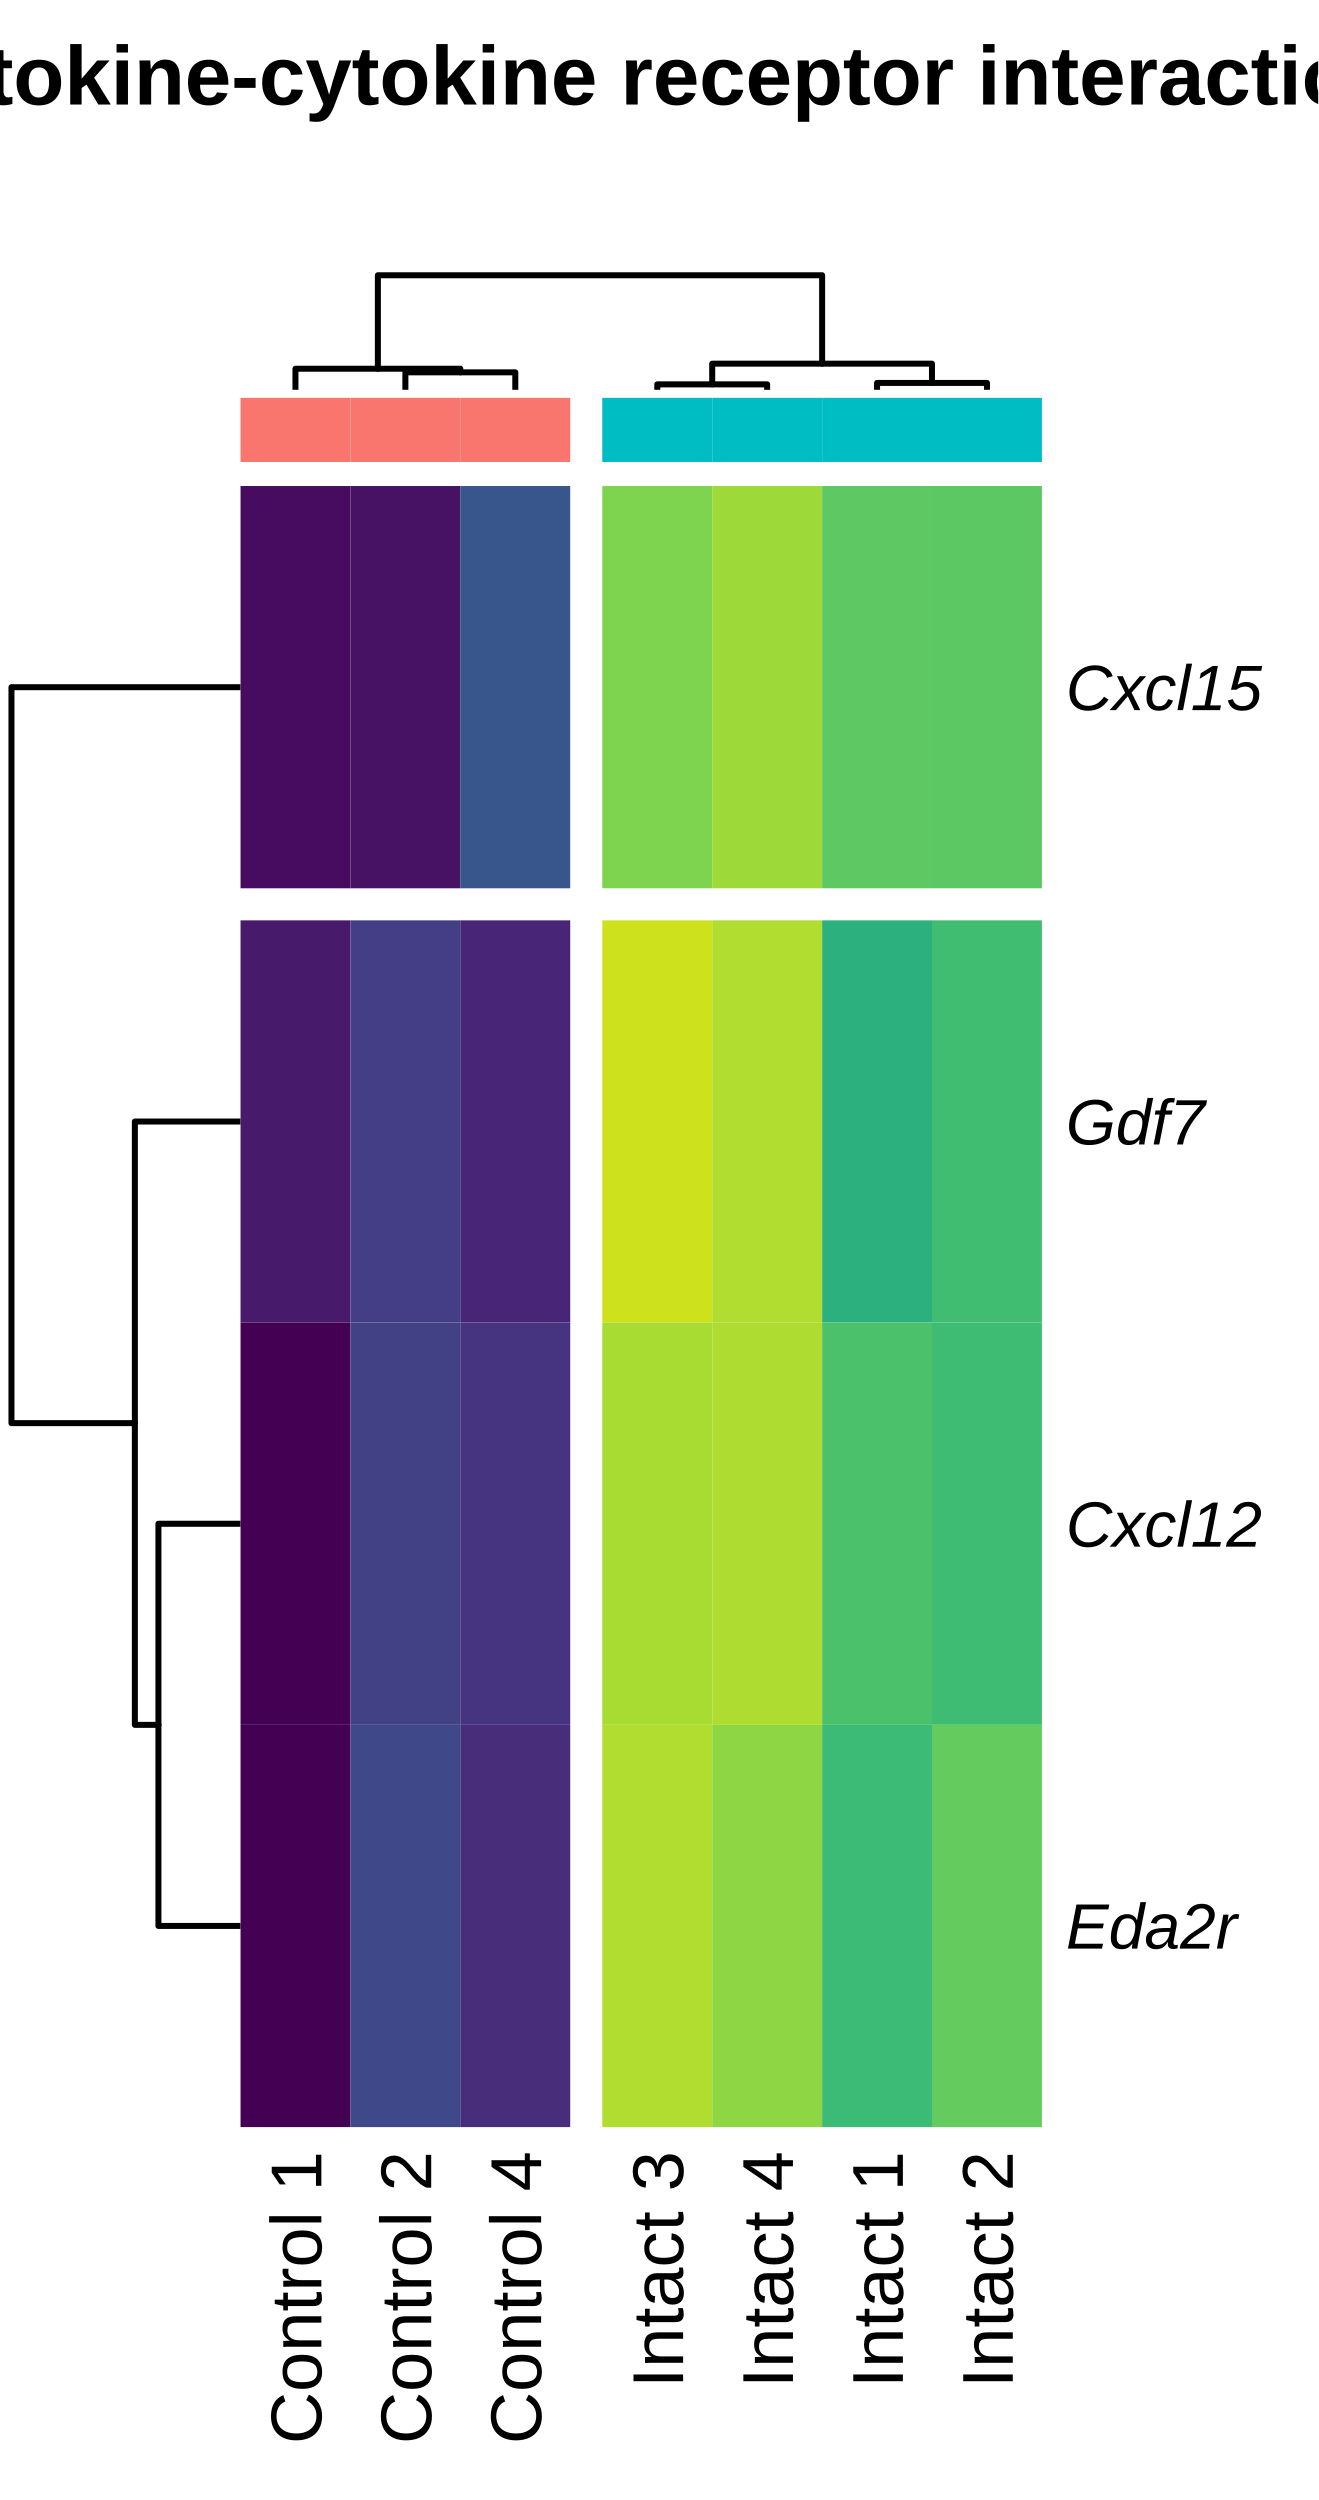
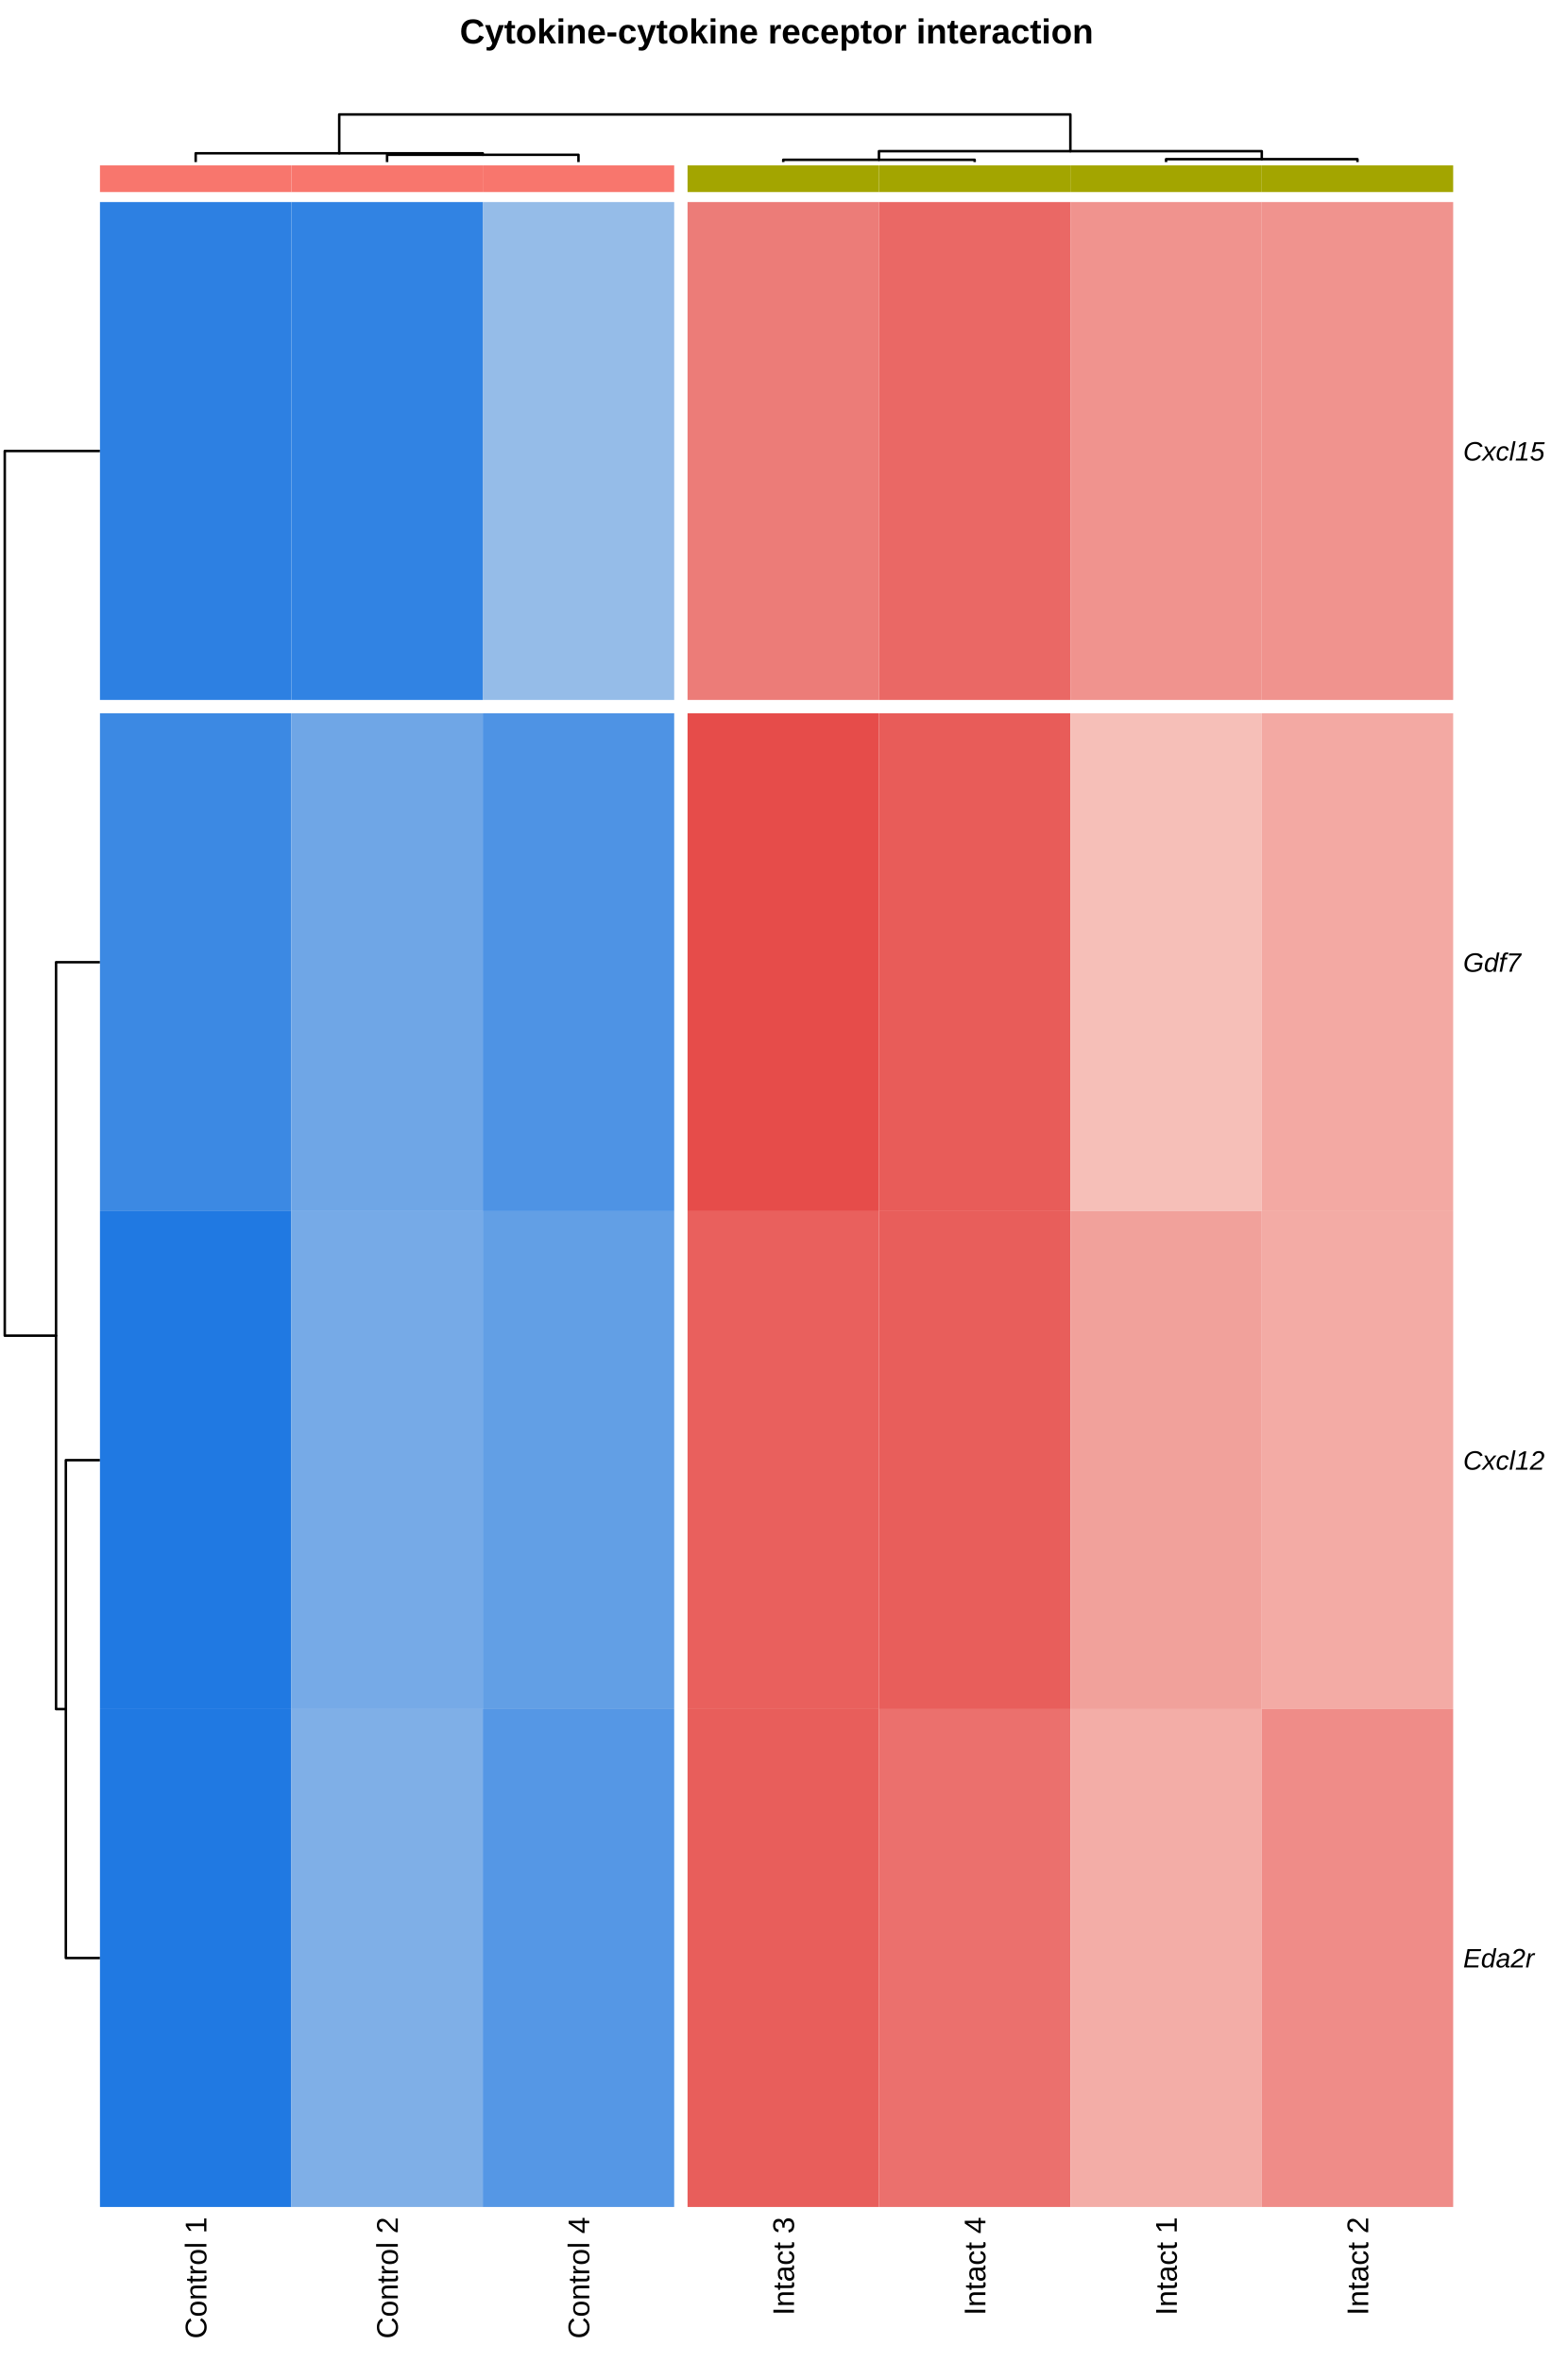
- <svg xmlns="http://www.w3.org/2000/svg" class="svglite" width="164.41pt" height="311.81pt" viewBox="0 0 164.41 311.81">
+ <svg xmlns="http://www.w3.org/2000/svg" class="svglite" width="470.55pt" height="708.66pt" viewBox="0 0 470.55 708.66">
  <defs>
    <style type="text/css">
    .svglite line, .svglite polyline, .svglite polygon, .svglite path, .svglite rect, .svglite circle {
      fill: none;
      stroke: #000000;
      stroke-linecap: round;
      stroke-linejoin: round;
      stroke-miterlimit: 10.00;
    }
    .svglite text {
      white-space: pre;
    }
  </style>
  </defs>
  <rect width="100%" height="100%" style="stroke: none; fill: none;" />
  <defs>
-     <clipPath id="cpMC4wMHwxNjQuNDF8MC4wMHwzMTEuODE=">
-       <rect x="0.00" y="0.00" width="164.41" height="311.81" />
+     <clipPath id="cpMC4wMHw0NzAuNTV8MC4wMHw3MDguNjY=">
+       <rect x="0.00" y="0.00" width="470.55" height="708.66" />
    </clipPath>
  </defs>
-   <g clip-path="url(#cpMC4wMHwxNjQuNDF8MC4wMHwzMTEuODE=)">
-     <text x="79.98" y="13.04" text-anchor="middle" style="font-size: 10.40px; font-weight: bold; font-family: &quot;Arial&quot;;" textLength="189.99px" lengthAdjust="spacingAndGlyphs">Cytokine-cytokine receptor interaction</text>
-     <text x="79.98" y="28.02" text-anchor="middle" style="font-size: 10.40px; font-weight: bold; font-family: &quot;Arial&quot;;" textLength="0.00px" lengthAdjust="spacingAndGlyphs" />
+   <g clip-path="url(#cpMC4wMHw0NzAuNTV8MC4wMHw3MDguNjY=)">
+     <text x="233.05" y="13.04" text-anchor="middle" style="font-size: 10.40px; font-weight: bold; font-family: &quot;Arial&quot;;" textLength="189.99px" lengthAdjust="spacingAndGlyphs">Cytokine-cytokine receptor interaction</text>
+     <text x="233.05" y="28.02" text-anchor="middle" style="font-size: 10.40px; font-weight: bold; font-family: &quot;Arial&quot;;" textLength="0.00px" lengthAdjust="spacingAndGlyphs" />
  </g>
  <defs>
-     <clipPath id="cpMzAuMDB8MTI5Ljk1fDMzLjYyfDQ4LjYy">
-       <rect x="30.00" y="33.62" width="99.95" height="15.00" />
+     <clipPath id="cpMzAuMDB8NDM2LjA5fDMzLjYyfDQ4LjYy">
+       <rect x="30.00" y="33.62" width="406.09" height="15.00" />
    </clipPath>
  </defs>
-   <g clip-path="url(#cpMzAuMDB8MTI5Ljk1fDMzLjYyfDQ4LjYy)">
-     <polyline points="81.98,48.62 81.98,47.94 95.68,47.94 95.68,48.62 " style="stroke-width: 0.75;" />
-     <polyline points="109.39,48.62 109.39,47.76 123.10,47.76 123.10,48.62 " style="stroke-width: 0.75;" />
-     <polyline points="50.56,48.62 50.56,46.44 64.27,46.44 64.27,48.62 " style="stroke-width: 0.75;" />
-     <polyline points="36.85,48.62 36.85,45.99 57.41,45.99 57.41,46.44 " style="stroke-width: 0.75;" />
-     <polyline points="88.83,47.94 88.83,45.36 116.24,45.36 116.24,47.76 " style="stroke-width: 0.75;" />
-     <polyline points="47.13,45.99 47.13,34.33 102.54,34.33 102.54,45.36 " style="stroke-width: 0.75;" />
+   <g clip-path="url(#cpMzAuMDB8NDM2LjA5fDMzLjYyfDQ4LjYy)">
+     <polyline points="235.05,48.62 235.05,47.94 292.49,47.94 292.49,48.62 " style="stroke-width: 0.75;" />
+     <polyline points="349.93,48.62 349.93,47.76 407.37,47.76 407.37,48.62 " style="stroke-width: 0.75;" />
+     <polyline points="116.16,48.62 116.16,46.44 173.60,46.44 173.60,48.62 " style="stroke-width: 0.75;" />
+     <polyline points="58.72,48.62 58.72,45.99 144.88,45.99 144.88,46.44 " style="stroke-width: 0.75;" />
+     <polyline points="263.77,47.94 263.77,45.36 378.65,45.36 378.65,47.76 " style="stroke-width: 0.75;" />
+     <polyline points="101.80,45.99 101.80,34.33 321.21,34.33 321.21,45.36 " style="stroke-width: 0.75;" />
  </g>
-   <g clip-path="url(#cpMC4wMHwxNjQuNDF8MC4wMHwzMTEuODE=)">
+   <g clip-path="url(#cpMC4wMHw0NzAuNTV8MC4wMHw3MDguNjY=)">
</g>
  <defs>
-     <clipPath id="cpMC4wMHwzMC4wMHw2MC42MnwyNjUuMzA=">
-       <rect x="0.00" y="60.62" width="30.00" height="204.68" />
+     <clipPath id="cpMC4wMHwzMC4wMHw2MC42Mnw2NjIuMTU=">
+       <rect x="0" y="60.62" width="30.00" height="601.53" />
    </clipPath>
  </defs>
-   <g clip-path="url(#cpMC4wMHwzMC4wMHw2MC42MnwyNjUuMzA=)">
-     <polyline points="30.00,190.05 19.76,190.05 19.76,240.21 30.00,240.21 " style="stroke-width: 0.75;" />
-     <polyline points="30.00,139.88 16.82,139.88 16.82,215.13 19.76,215.13 " style="stroke-width: 0.75;" />
-     <polyline points="30.00,85.71 1.43,85.71 1.43,177.50 16.82,177.50 " style="stroke-width: 0.75;" />
+   <g clip-path="url(#cpMC4wMHwzMC4wMHw2MC42Mnw2NjIuMTU=)">
+     <polyline points="30.00,438.08 19.76,438.08 19.76,587.46 30.00,587.46 " style="stroke-width: 0.75;" />
+     <polyline points="30.00,288.69 16.82,288.69 16.82,512.77 19.76,512.77 " style="stroke-width: 0.75;" />
+     <polyline points="30.00,135.31 1.43,135.31 1.43,400.73 16.82,400.73 " style="stroke-width: 0.75;" />
  </g>
-   <g clip-path="url(#cpMC4wMHwxNjQuNDF8MC4wMHwzMTEuODE=)">
-     <rect x="30.00" y="60.62" width="13.71" height="50.17" style="stroke-width: 0.75; stroke: none; fill: #470C5F;" />
-     <rect x="30.00" y="114.79" width="13.71" height="50.17" style="stroke-width: 0.75; stroke: none; fill: #481A6C;" />
-     <rect x="30.00" y="164.96" width="13.71" height="50.17" style="stroke-width: 0.75; stroke: none; fill: #440154;" />
-     <rect x="30.00" y="215.13" width="13.71" height="50.17" style="stroke-width: 0.75; stroke: none; fill: #440154;" />
-     <rect x="43.71" y="60.62" width="13.71" height="50.17" style="stroke-width: 0.75; stroke: none; fill: #471164;" />
-     <rect x="43.71" y="114.79" width="13.71" height="50.17" style="stroke-width: 0.75; stroke: none; fill: #433E85;" />
-     <rect x="43.71" y="164.96" width="13.71" height="50.17" style="stroke-width: 0.75; stroke: none; fill: #424186;" />
-     <rect x="43.71" y="215.13" width="13.71" height="50.17" style="stroke-width: 0.75; stroke: none; fill: #3F4889;" />
-     <rect x="57.41" y="60.62" width="13.71" height="50.17" style="stroke-width: 0.75; stroke: none; fill: #39568C;" />
-     <rect x="57.41" y="114.79" width="13.71" height="50.17" style="stroke-width: 0.75; stroke: none; fill: #482576;" />
-     <rect x="57.41" y="164.96" width="13.71" height="50.17" style="stroke-width: 0.75; stroke: none; fill: #463480;" />
-     <rect x="57.41" y="215.13" width="13.71" height="50.17" style="stroke-width: 0.75; stroke: none; fill: #472D7A;" />
-     <rect x="75.12" y="60.62" width="13.71" height="50.17" style="stroke-width: 0.75; stroke: none; fill: #7ED34F;" />
-     <rect x="75.12" y="114.79" width="13.71" height="50.17" style="stroke-width: 0.75; stroke: none; fill: #CEE11D;" />
-     <rect x="75.12" y="164.96" width="13.71" height="50.17" style="stroke-width: 0.75; stroke: none; fill: #A9DC33;" />
-     <rect x="75.12" y="215.13" width="13.71" height="50.17" style="stroke-width: 0.75; stroke: none; fill: #B0DD2F;" />
-     <rect x="88.83" y="60.62" width="13.71" height="50.17" style="stroke-width: 0.75; stroke: none; fill: #9ED93A;" />
-     <rect x="88.83" y="114.79" width="13.71" height="50.17" style="stroke-width: 0.75; stroke: none; fill: #B0DD2F;" />
-     <rect x="88.83" y="164.96" width="13.71" height="50.17" style="stroke-width: 0.75; stroke: none; fill: #AEDC30;" />
-     <rect x="88.83" y="215.13" width="13.71" height="50.17" style="stroke-width: 0.75; stroke: none; fill: #8FD644;" />
-     <rect x="102.54" y="60.62" width="13.71" height="50.17" style="stroke-width: 0.75; stroke: none; fill: #5EC962;" />
-     <rect x="102.54" y="114.79" width="13.71" height="50.17" style="stroke-width: 0.75; stroke: none; fill: #2CB17E;" />
-     <rect x="102.54" y="164.96" width="13.71" height="50.17" style="stroke-width: 0.75; stroke: none; fill: #4BC16C;" />
-     <rect x="102.54" y="215.13" width="13.71" height="50.17" style="stroke-width: 0.75; stroke: none; fill: #3BBB75;" />
-     <rect x="116.24" y="60.62" width="13.71" height="50.17" style="stroke-width: 0.75; stroke: none; fill: #5CC863;" />
-     <rect x="116.24" y="114.79" width="13.71" height="50.17" style="stroke-width: 0.75; stroke: none; fill: #41BD72;" />
-     <rect x="116.24" y="164.96" width="13.71" height="50.17" style="stroke-width: 0.75; stroke: none; fill: #3EBC73;" />
-     <rect x="116.24" y="215.13" width="13.71" height="50.17" style="stroke-width: 0.75; stroke: none; fill: #64CB5F;" />
-     <text transform="translate(40.08,268.30) rotate(-90)" text-anchor="end" style="font-size: 9.00px; font-family: &quot;Arial&quot;;" textLength="36.51px" lengthAdjust="spacingAndGlyphs">Control 1</text>
-     <text transform="translate(53.78,268.30) rotate(-90)" text-anchor="end" style="font-size: 9.00px; font-family: &quot;Arial&quot;;" textLength="36.51px" lengthAdjust="spacingAndGlyphs">Control 2</text>
-     <text transform="translate(67.49,268.30) rotate(-90)" text-anchor="end" style="font-size: 9.00px; font-family: &quot;Arial&quot;;" textLength="36.51px" lengthAdjust="spacingAndGlyphs">Control 4</text>
-     <text transform="translate(85.20,268.30) rotate(-90)" text-anchor="end" style="font-size: 9.00px; font-family: &quot;Arial&quot;;" textLength="29.51px" lengthAdjust="spacingAndGlyphs">Intact 3</text>
-     <text transform="translate(98.90,268.30) rotate(-90)" text-anchor="end" style="font-size: 9.00px; font-family: &quot;Arial&quot;;" textLength="29.51px" lengthAdjust="spacingAndGlyphs">Intact 4</text>
-     <text transform="translate(112.61,268.30) rotate(-90)" text-anchor="end" style="font-size: 9.00px; font-family: &quot;Arial&quot;;" textLength="29.51px" lengthAdjust="spacingAndGlyphs">Intact 1</text>
-     <text transform="translate(126.32,268.30) rotate(-90)" text-anchor="end" style="font-size: 9.00px; font-family: &quot;Arial&quot;;" textLength="29.51px" lengthAdjust="spacingAndGlyphs">Intact 2</text>
-     <text x="132.95" y="88.57" style="font-size: 8.00px; font-style: italic; font-family: &quot;Arial&quot;;" textLength="24.46px" lengthAdjust="spacingAndGlyphs">Cxcl15</text>
-     <text x="132.95" y="142.74" style="font-size: 8.00px; font-style: italic; font-family: &quot;Arial&quot;;" textLength="17.34px" lengthAdjust="spacingAndGlyphs">Gdf7</text>
-     <text x="132.95" y="192.91" style="font-size: 8.00px; font-style: italic; font-family: &quot;Arial&quot;;" textLength="24.46px" lengthAdjust="spacingAndGlyphs">Cxcl12</text>
-     <text x="132.95" y="243.04" style="font-size: 8.00px; font-style: italic; font-family: &quot;Arial&quot;;" textLength="21.35px" lengthAdjust="spacingAndGlyphs">Eda2r</text>
-     <rect x="30.00" y="49.62" width="13.71" height="8.00" style="stroke-width: 0.75; stroke: none; fill: #F8766D;" />
-     <rect x="43.71" y="49.62" width="13.71" height="8.00" style="stroke-width: 0.75; stroke: none; fill: #F8766D;" />
-     <rect x="57.41" y="49.62" width="13.71" height="8.00" style="stroke-width: 0.75; stroke: none; fill: #F8766D;" />
-     <rect x="75.12" y="49.62" width="13.71" height="8.00" style="stroke-width: 0.75; stroke: none; fill: #00BDC4;" />
-     <rect x="88.83" y="49.62" width="13.71" height="8.00" style="stroke-width: 0.75; stroke: none; fill: #00BDC4;" />
-     <rect x="102.54" y="49.62" width="13.71" height="8.00" style="stroke-width: 0.75; stroke: none; fill: #00BDC4;" />
-     <rect x="116.24" y="49.62" width="13.71" height="8.00" style="stroke-width: 0.75; stroke: none; fill: #00BDC4;" />
+   <g clip-path="url(#cpMC4wMHw0NzAuNTV8MC4wMHw3MDguNjY=)">
+     <rect x="30.00" y="60.62" width="57.44" height="149.38" style="stroke-width: 0.75; stroke: none; fill: #2D80E2;" />
+     <rect x="30.00" y="214.00" width="57.44" height="149.38" style="stroke-width: 0.75; stroke: none; fill: #3C89E3;" />
+     <rect x="30.00" y="363.39" width="57.44" height="149.38" style="stroke-width: 0.75; stroke: none; fill: #2079E2;" />
+     <rect x="30.00" y="512.77" width="57.44" height="149.38" style="stroke-width: 0.75; stroke: none; fill: #2079E2;" />
+     <rect x="87.44" y="60.62" width="57.44" height="149.38" style="stroke-width: 0.75; stroke: none; fill: #3183E3;" />
+     <rect x="87.44" y="214.00" width="57.44" height="149.38" style="stroke-width: 0.75; stroke: none; fill: #6FA6E6;" />
+     <rect x="87.44" y="363.39" width="57.44" height="149.38" style="stroke-width: 0.75; stroke: none; fill: #76AAE7;" />
+     <rect x="87.44" y="512.77" width="57.44" height="149.38" style="stroke-width: 0.75; stroke: none; fill: #7FAFE7;" />
+     <rect x="144.88" y="60.62" width="57.44" height="149.38" style="stroke-width: 0.75; stroke: none; fill: #95BCE8;" />
+     <rect x="144.88" y="214.00" width="57.44" height="149.38" style="stroke-width: 0.75; stroke: none; fill: #4E93E4;" />
+     <rect x="144.88" y="363.39" width="57.44" height="149.38" style="stroke-width: 0.75; stroke: none; fill: #629FE5;" />
+     <rect x="144.88" y="512.77" width="57.44" height="149.38" style="stroke-width: 0.75; stroke: none; fill: #5597E5;" />
+     <rect x="206.33" y="60.62" width="57.44" height="149.38" style="stroke-width: 0.75; stroke: none; fill: #EC7C78;" />
+     <rect x="206.33" y="214.00" width="57.44" height="149.38" style="stroke-width: 0.75; stroke: none; fill: #E64C4A;" />
+     <rect x="206.33" y="363.39" width="57.44" height="149.38" style="stroke-width: 0.75; stroke: none; fill: #E9605D;" />
+     <rect x="206.33" y="512.77" width="57.44" height="149.38" style="stroke-width: 0.75; stroke: none; fill: #E85E5B;" />
+     <rect x="263.77" y="60.62" width="57.44" height="149.38" style="stroke-width: 0.75; stroke: none; fill: #EA6865;" />
+     <rect x="263.77" y="214.00" width="57.44" height="149.38" style="stroke-width: 0.75; stroke: none; fill: #E85C59;" />
+     <rect x="263.77" y="363.39" width="57.44" height="149.38" style="stroke-width: 0.75; stroke: none; fill: #E85E5B;" />
+     <rect x="263.77" y="512.77" width="57.44" height="149.38" style="stroke-width: 0.75; stroke: none; fill: #EB706D;" />
+     <rect x="321.21" y="60.62" width="57.44" height="149.38" style="stroke-width: 0.75; stroke: none; fill: #F0938E;" />
+     <rect x="321.21" y="214.00" width="57.44" height="149.38" style="stroke-width: 0.75; stroke: none; fill: #F6BFB8;" />
+     <rect x="321.21" y="363.39" width="57.44" height="149.38" style="stroke-width: 0.75; stroke: none; fill: #F1A19B;" />
+     <rect x="321.21" y="512.77" width="57.44" height="149.38" style="stroke-width: 0.75; stroke: none; fill: #F3ADA7;" />
+     <rect x="378.65" y="60.62" width="57.44" height="149.38" style="stroke-width: 0.75; stroke: none; fill: #F0938E;" />
+     <rect x="378.65" y="214.00" width="57.44" height="149.38" style="stroke-width: 0.75; stroke: none; fill: #F3A9A3;" />
+     <rect x="378.65" y="363.39" width="57.44" height="149.38" style="stroke-width: 0.75; stroke: none; fill: #F3ABA5;" />
+     <rect x="378.65" y="512.77" width="57.44" height="149.38" style="stroke-width: 0.75; stroke: none; fill: #EF8C88;" />
+     <text transform="translate(61.94,665.15) rotate(-90)" text-anchor="end" style="font-size: 9.00px; font-family: &quot;Arial&quot;;" textLength="36.51px" lengthAdjust="spacingAndGlyphs">Control 1</text>
+     <text transform="translate(119.38,665.15) rotate(-90)" text-anchor="end" style="font-size: 9.00px; font-family: &quot;Arial&quot;;" textLength="36.51px" lengthAdjust="spacingAndGlyphs">Control 2</text>
+     <text transform="translate(176.83,665.15) rotate(-90)" text-anchor="end" style="font-size: 9.00px; font-family: &quot;Arial&quot;;" textLength="36.51px" lengthAdjust="spacingAndGlyphs">Control 4</text>
+     <text transform="translate(238.27,665.15) rotate(-90)" text-anchor="end" style="font-size: 9.00px; font-family: &quot;Arial&quot;;" textLength="29.51px" lengthAdjust="spacingAndGlyphs">Intact 3</text>
+     <text transform="translate(295.71,665.15) rotate(-90)" text-anchor="end" style="font-size: 9.00px; font-family: &quot;Arial&quot;;" textLength="29.51px" lengthAdjust="spacingAndGlyphs">Intact 4</text>
+     <text transform="translate(353.15,665.15) rotate(-90)" text-anchor="end" style="font-size: 9.00px; font-family: &quot;Arial&quot;;" textLength="29.51px" lengthAdjust="spacingAndGlyphs">Intact 1</text>
+     <text transform="translate(410.59,665.15) rotate(-90)" text-anchor="end" style="font-size: 9.00px; font-family: &quot;Arial&quot;;" textLength="29.51px" lengthAdjust="spacingAndGlyphs">Intact 2</text>
+     <text x="439.09" y="138.18" style="font-size: 8.00px; font-style: italic; font-family: &quot;Arial&quot;;" textLength="24.46px" lengthAdjust="spacingAndGlyphs">Cxcl15</text>
+     <text x="439.09" y="291.56" style="font-size: 8.00px; font-style: italic; font-family: &quot;Arial&quot;;" textLength="17.34px" lengthAdjust="spacingAndGlyphs">Gdf7</text>
+     <text x="439.09" y="440.94" style="font-size: 8.00px; font-style: italic; font-family: &quot;Arial&quot;;" textLength="24.46px" lengthAdjust="spacingAndGlyphs">Cxcl12</text>
+     <text x="439.09" y="590.29" style="font-size: 8.00px; font-style: italic; font-family: &quot;Arial&quot;;" textLength="21.35px" lengthAdjust="spacingAndGlyphs">Eda2r</text>
+     <rect x="30.00" y="49.62" width="57.44" height="8.00" style="stroke-width: 0.75; stroke: none; fill: #F8766D;" />
+     <rect x="87.44" y="49.62" width="57.44" height="8.00" style="stroke-width: 0.75; stroke: none; fill: #F8766D;" />
+     <rect x="144.88" y="49.62" width="57.44" height="8.00" style="stroke-width: 0.75; stroke: none; fill: #F8766D;" />
+     <rect x="206.33" y="49.62" width="57.44" height="8.00" style="stroke-width: 0.75; stroke: none; fill: #A3A500;" />
+     <rect x="263.77" y="49.62" width="57.44" height="8.00" style="stroke-width: 0.75; stroke: none; fill: #A3A500;" />
+     <rect x="321.21" y="49.62" width="57.44" height="8.00" style="stroke-width: 0.75; stroke: none; fill: #A3A500;" />
+     <rect x="378.65" y="49.62" width="57.44" height="8.00" style="stroke-width: 0.75; stroke: none; fill: #A3A500;" />
  </g>
</svg>
